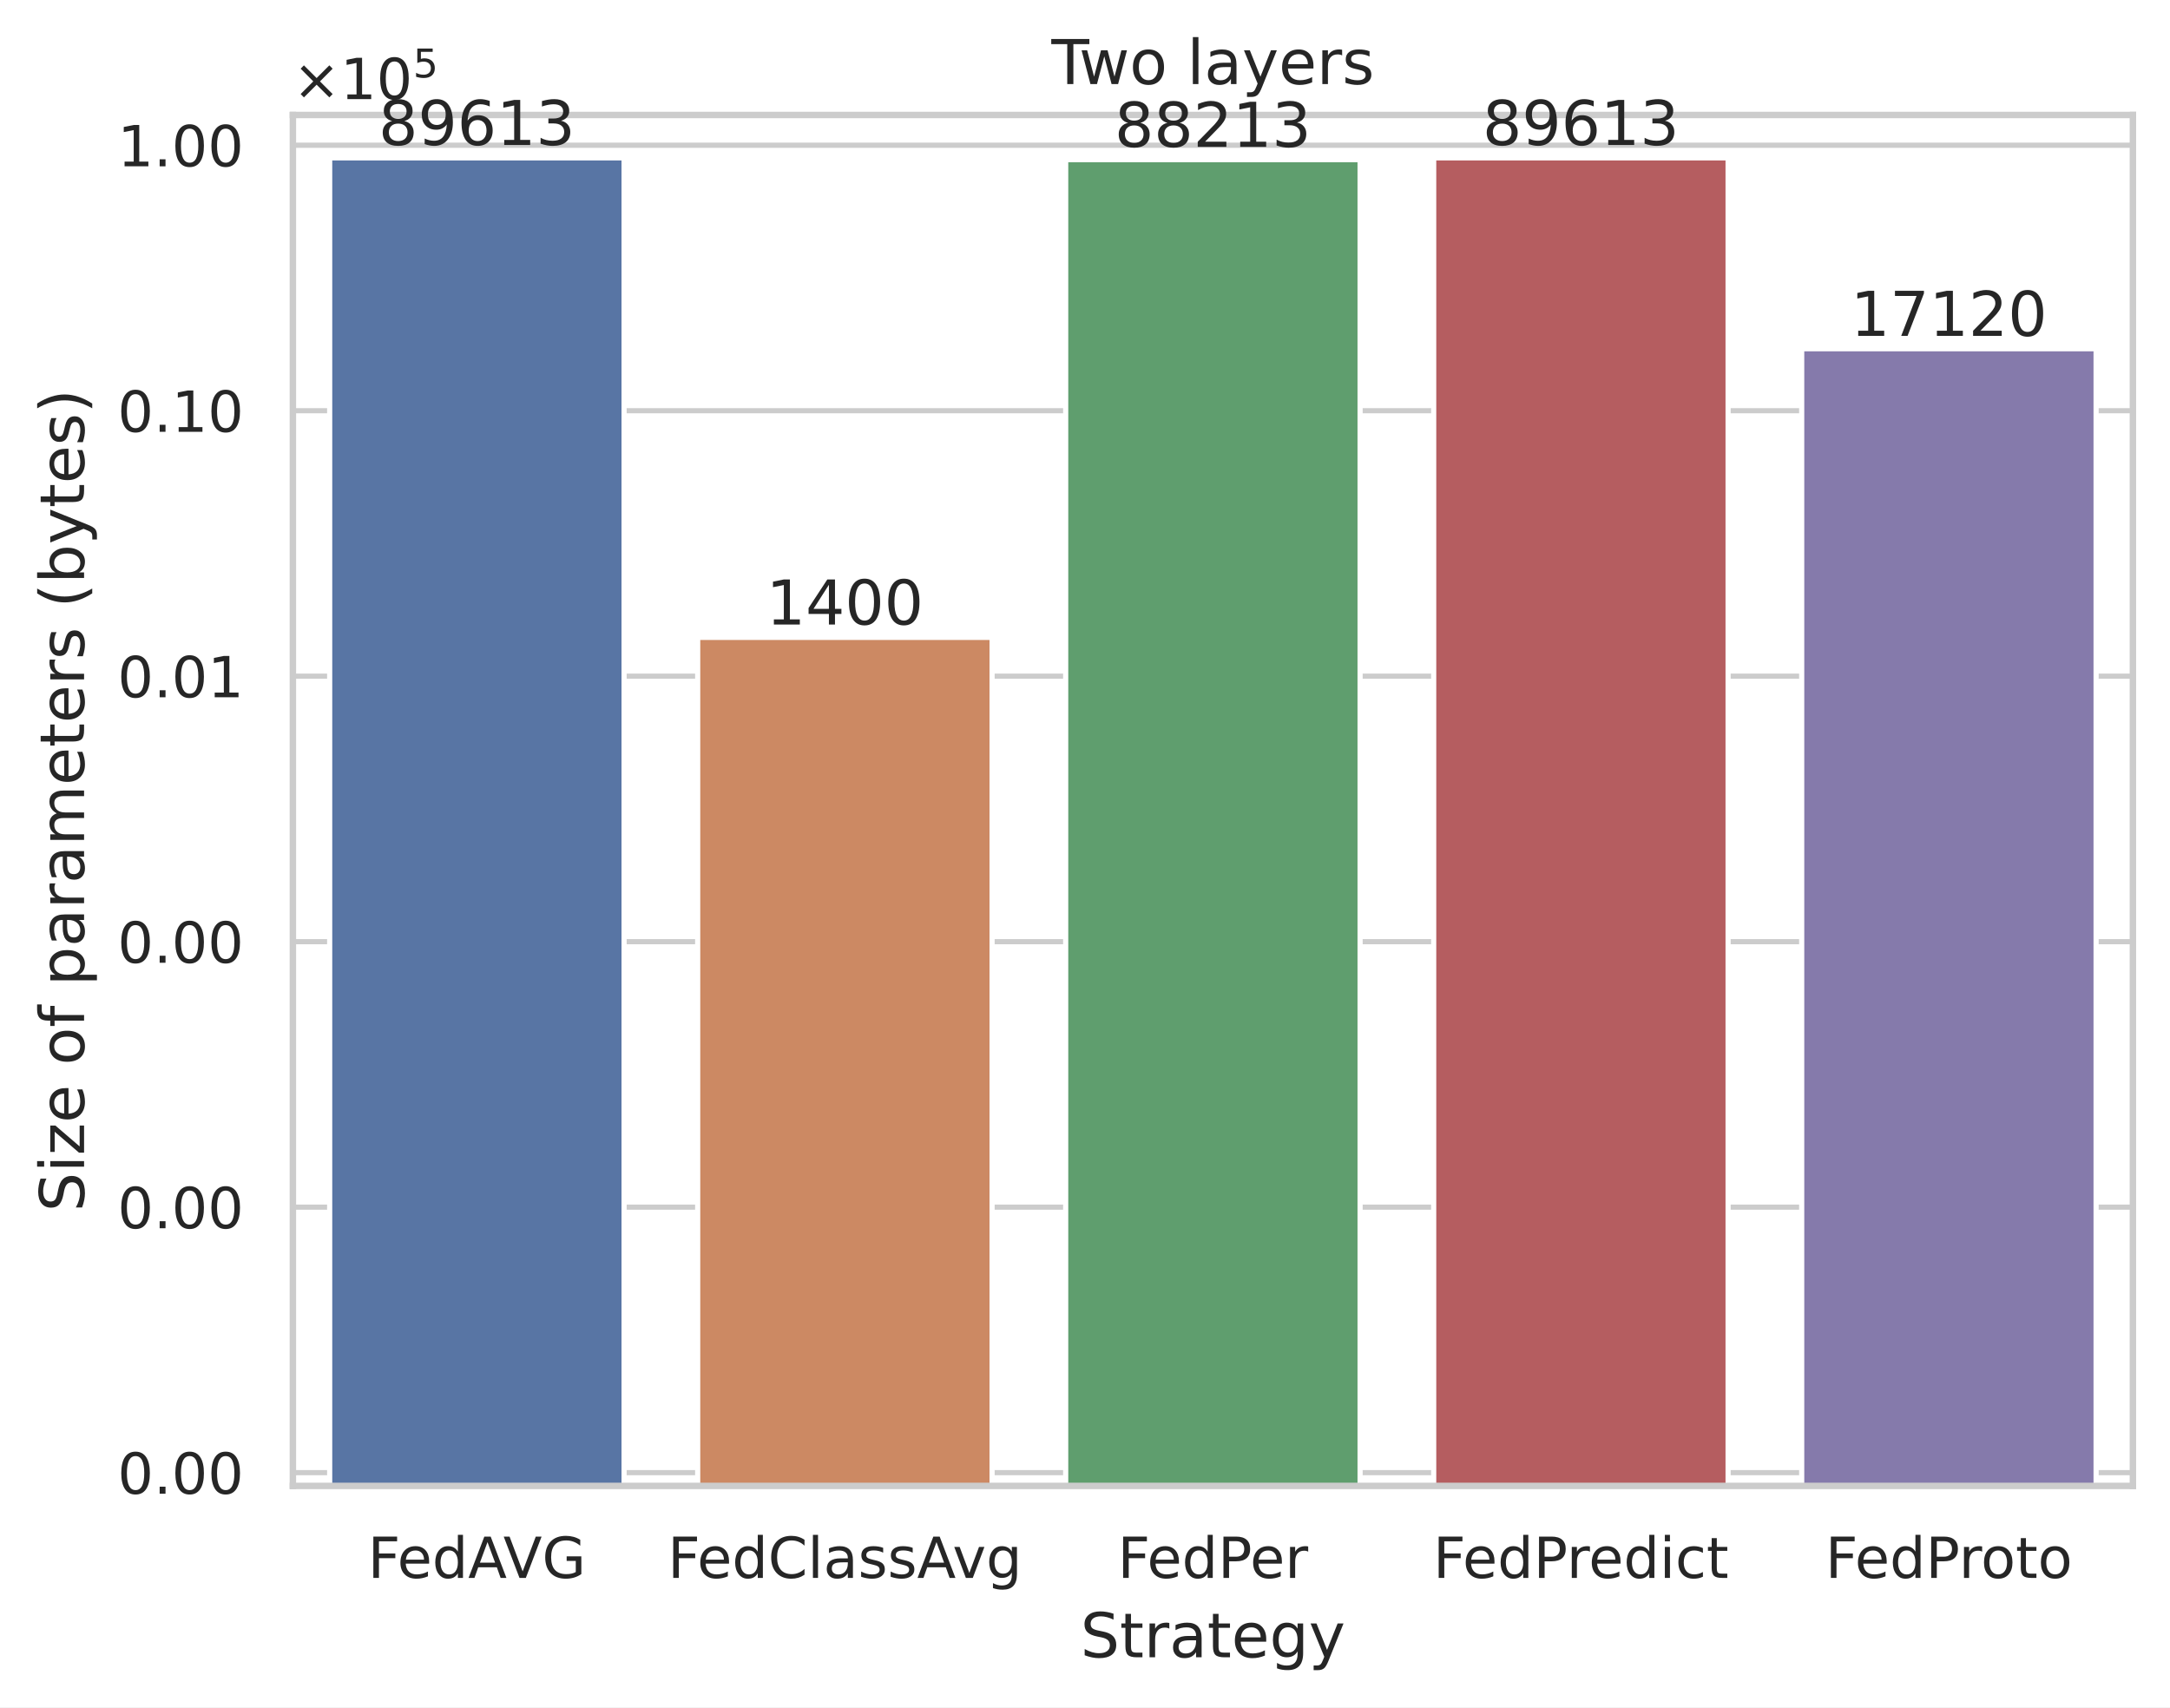
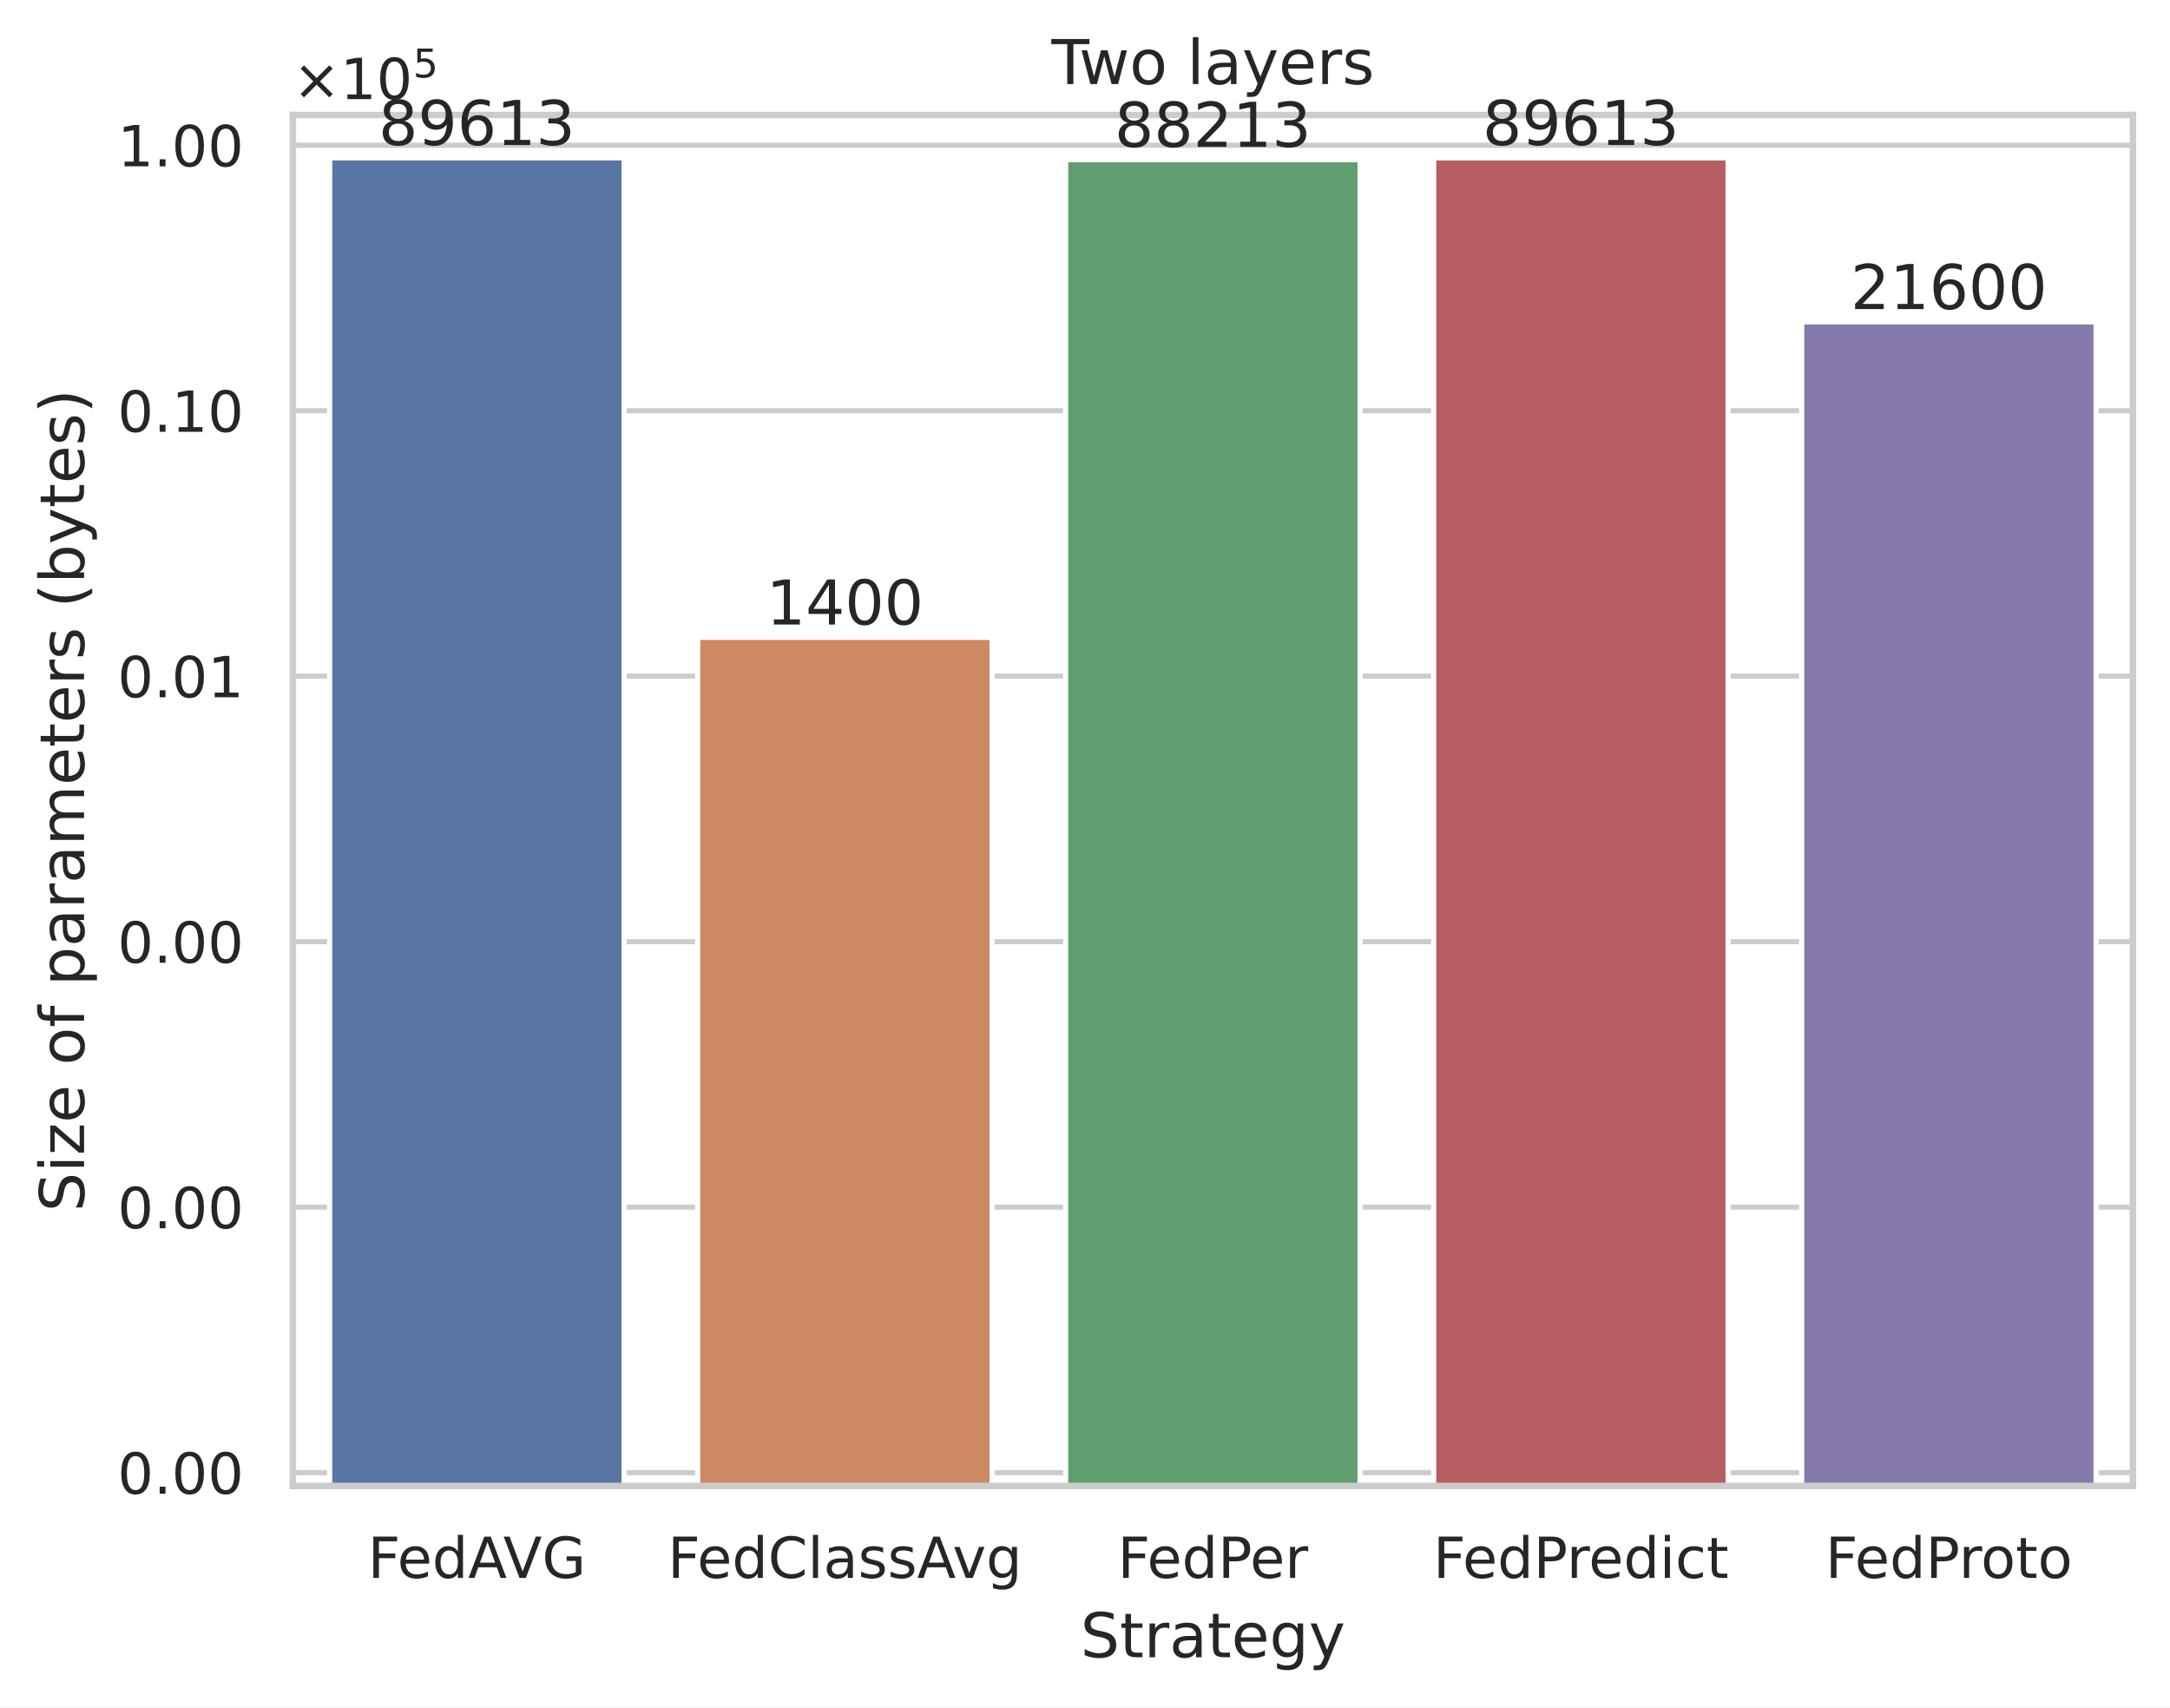
<svg xmlns="http://www.w3.org/2000/svg" xmlns:xlink="http://www.w3.org/1999/xlink" width="421.164pt" height="331.39pt" viewBox="0 0 421.164 331.39" version="1.1">
  <defs>
    <style type="text/css">*{stroke-linejoin: round; stroke-linecap: butt}</style>
  </defs>
  <g id="figure_1">
    <g id="patch_1">
      <path d="M 0 331.39  L 421.164 331.39  L 421.164 0  L 0 0  z " style="fill: #ffffff" />
    </g>
    <g id="axes_1">
      <g id="patch_2">
        <path d="M 56.844 288.43  L 413.964 288.43  L 413.964 22.318  L 56.844 22.318  z " style="fill: #ffffff" />
      </g>
      <g id="matplotlib.axis_1">
        <g id="xtick_1">
          <g id="text_1">
            <g style="fill: #262626" transform="translate(71.38333 306.2884) scale(0.11 -0.11)">
              <defs>
                <path id="DejaVuSans-46" d="M 628 4666  L 3309 4666  L 3309 4134  L 1259 4134  L 1259 2759  L 3109 2759  L 3109 2228  L 1259 2228  L 1259 0  L 628 0  L 628 4666  z " transform="scale(0.015625)" />
                <path id="DejaVuSans-65" d="M 3597 1894  L 3597 1613  L 953 1613  Q 991 1019 1311 708  Q 1631 397 2203 397  Q 2534 397 2845 478  Q 3156 559 3463 722  L 3463 178  Q 3153 47 2828 -22  Q 2503 -91 2169 -91  Q 1331 -91 842 396  Q 353 884 353 1716  Q 353 2575 817 3079  Q 1281 3584 2069 3584  Q 2775 3584 3186 3129  Q 3597 2675 3597 1894  z M 3022 2063  Q 3016 2534 2758 2815  Q 2500 3097 2075 3097  Q 1594 3097 1305 2825  Q 1016 2553 972 2059  L 3022 2063  z " transform="scale(0.015625)" />
                <path id="DejaVuSans-64" d="M 2906 2969  L 2906 4863  L 3481 4863  L 3481 0  L 2906 0  L 2906 525  Q 2725 213 2448 61  Q 2172 -91 1784 -91  Q 1150 -91 751 415  Q 353 922 353 1747  Q 353 2572 751 3078  Q 1150 3584 1784 3584  Q 2172 3584 2448 3432  Q 2725 3281 2906 2969  z M 947 1747  Q 947 1113 1208 752  Q 1469 391 1925 391  Q 2381 391 2643 752  Q 2906 1113 2906 1747  Q 2906 2381 2643 2742  Q 2381 3103 1925 3103  Q 1469 3103 1208 2742  Q 947 2381 947 1747  z " transform="scale(0.015625)" />
                <path id="DejaVuSans-41" d="M 2188 4044  L 1331 1722  L 3047 1722  L 2188 4044  z M 1831 4666  L 2547 4666  L 4325 0  L 3669 0  L 3244 1197  L 1141 1197  L 716 0  L 50 0  L 1831 4666  z " transform="scale(0.015625)" />
                <path id="DejaVuSans-56" d="M 1831 0  L 50 4666  L 709 4666  L 2188 738  L 3669 4666  L 4325 4666  L 2547 0  L 1831 0  z " transform="scale(0.015625)" />
                <path id="DejaVuSans-47" d="M 3809 666  L 3809 1919  L 2778 1919  L 2778 2438  L 4434 2438  L 4434 434  Q 4069 175 3628 42  Q 3188 -91 2688 -91  Q 1594 -91 976 548  Q 359 1188 359 2328  Q 359 3472 976 4111  Q 1594 4750 2688 4750  Q 3144 4750 3555 4637  Q 3966 4525 4313 4306  L 4313 3634  Q 3963 3931 3569 4081  Q 3175 4231 2741 4231  Q 1884 4231 1454 3753  Q 1025 3275 1025 2328  Q 1025 1384 1454 906  Q 1884 428 2741 428  Q 3075 428 3337 486  Q 3600 544 3809 666  z " transform="scale(0.015625)" />
              </defs>
              <use xlink:href="#DejaVuSans-46" />
              <use xlink:href="#DejaVuSans-65" x="52.02" />
              <use xlink:href="#DejaVuSans-64" x="113.543" />
              <use xlink:href="#DejaVuSans-41" x="177.02" />
              <use xlink:href="#DejaVuSans-56" x="239.053" />
              <use xlink:href="#DejaVuSans-47" x="307.461" />
            </g>
          </g>
        </g>
        <g id="xtick_2">
          <g id="text_2">
            <g style="fill: #262626" transform="translate(129.5876 306.2884) scale(0.11 -0.11)">
              <defs>
                <path id="DejaVuSans-43" d="M 4122 4306  L 4122 3641  Q 3803 3938 3442 4084  Q 3081 4231 2675 4231  Q 1875 4231 1450 3742  Q 1025 3253 1025 2328  Q 1025 1406 1450 917  Q 1875 428 2675 428  Q 3081 428 3442 575  Q 3803 722 4122 1019  L 4122 359  Q 3791 134 3420 21  Q 3050 -91 2638 -91  Q 1578 -91 968 557  Q 359 1206 359 2328  Q 359 3453 968 4101  Q 1578 4750 2638 4750  Q 3056 4750 3426 4639  Q 3797 4528 4122 4306  z " transform="scale(0.015625)" />
                <path id="DejaVuSans-6c" d="M 603 4863  L 1178 4863  L 1178 0  L 603 0  L 603 4863  z " transform="scale(0.015625)" />
                <path id="DejaVuSans-61" d="M 2194 1759  Q 1497 1759 1228 1600  Q 959 1441 959 1056  Q 959 750 1161 570  Q 1363 391 1709 391  Q 2188 391 2477 730  Q 2766 1069 2766 1631  L 2766 1759  L 2194 1759  z M 3341 1997  L 3341 0  L 2766 0  L 2766 531  Q 2569 213 2275 61  Q 1981 -91 1556 -91  Q 1019 -91 701 211  Q 384 513 384 1019  Q 384 1609 779 1909  Q 1175 2209 1959 2209  L 2766 2209  L 2766 2266  Q 2766 2663 2505 2880  Q 2244 3097 1772 3097  Q 1472 3097 1187 3025  Q 903 2953 641 2809  L 641 3341  Q 956 3463 1253 3523  Q 1550 3584 1831 3584  Q 2591 3584 2966 3190  Q 3341 2797 3341 1997  z " transform="scale(0.015625)" />
                <path id="DejaVuSans-73" d="M 2834 3397  L 2834 2853  Q 2591 2978 2328 3040  Q 2066 3103 1784 3103  Q 1356 3103 1142 2972  Q 928 2841 928 2578  Q 928 2378 1081 2264  Q 1234 2150 1697 2047  L 1894 2003  Q 2506 1872 2764 1633  Q 3022 1394 3022 966  Q 3022 478 2636 193  Q 2250 -91 1575 -91  Q 1294 -91 989 -36  Q 684 19 347 128  L 347 722  Q 666 556 975 473  Q 1284 391 1588 391  Q 1994 391 2212 530  Q 2431 669 2431 922  Q 2431 1156 2273 1281  Q 2116 1406 1581 1522  L 1381 1569  Q 847 1681 609 1914  Q 372 2147 372 2553  Q 372 3047 722 3315  Q 1072 3584 1716 3584  Q 2034 3584 2315 3537  Q 2597 3491 2834 3397  z " transform="scale(0.015625)" />
                <path id="DejaVuSans-76" d="M 191 3500  L 800 3500  L 1894 563  L 2988 3500  L 3597 3500  L 2284 0  L 1503 0  L 191 3500  z " transform="scale(0.015625)" />
                <path id="DejaVuSans-67" d="M 2906 1791  Q 2906 2416 2648 2759  Q 2391 3103 1925 3103  Q 1463 3103 1205 2759  Q 947 2416 947 1791  Q 947 1169 1205 825  Q 1463 481 1925 481  Q 2391 481 2648 825  Q 2906 1169 2906 1791  z M 3481 434  Q 3481 -459 3084 -895  Q 2688 -1331 1869 -1331  Q 1566 -1331 1297 -1286  Q 1028 -1241 775 -1147  L 775 -588  Q 1028 -725 1275 -790  Q 1522 -856 1778 -856  Q 2344 -856 2625 -561  Q 2906 -266 2906 331  L 2906 616  Q 2728 306 2450 153  Q 2172 0 1784 0  Q 1141 0 747 490  Q 353 981 353 1791  Q 353 2603 747 3093  Q 1141 3584 1784 3584  Q 2172 3584 2450 3431  Q 2728 3278 2906 2969  L 2906 3500  L 3481 3500  L 3481 434  z " transform="scale(0.015625)" />
              </defs>
              <use xlink:href="#DejaVuSans-46" />
              <use xlink:href="#DejaVuSans-65" x="52.02" />
              <use xlink:href="#DejaVuSans-64" x="113.543" />
              <use xlink:href="#DejaVuSans-43" x="177.02" />
              <use xlink:href="#DejaVuSans-6c" x="246.844" />
              <use xlink:href="#DejaVuSans-61" x="274.627" />
              <use xlink:href="#DejaVuSans-73" x="335.906" />
              <use xlink:href="#DejaVuSans-73" x="388.006" />
              <use xlink:href="#DejaVuSans-41" x="440.105" />
              <use xlink:href="#DejaVuSans-76" x="502.639" />
              <use xlink:href="#DejaVuSans-67" x="561.818" />
            </g>
          </g>
        </g>
        <g id="xtick_3">
          <g id="text_3">
            <g style="fill: #262626" transform="translate(216.9048 306.2884) scale(0.11 -0.11)">
              <defs>
                <path id="DejaVuSans-50" d="M 1259 4147  L 1259 2394  L 2053 2394  Q 2494 2394 2734 2622  Q 2975 2850 2975 3272  Q 2975 3691 2734 3919  Q 2494 4147 2053 4147  L 1259 4147  z M 628 4666  L 2053 4666  Q 2838 4666 3239 4311  Q 3641 3956 3641 3272  Q 3641 2581 3239 2228  Q 2838 1875 2053 1875  L 1259 1875  L 1259 0  L 628 0  L 628 4666  z " transform="scale(0.015625)" />
                <path id="DejaVuSans-72" d="M 2631 2963  Q 2534 3019 2420 3045  Q 2306 3072 2169 3072  Q 1681 3072 1420 2755  Q 1159 2438 1159 1844  L 1159 0  L 581 0  L 581 3500  L 1159 3500  L 1159 2956  Q 1341 3275 1631 3429  Q 1922 3584 2338 3584  Q 2397 3584 2469 3576  Q 2541 3569 2628 3553  L 2631 2963  z " transform="scale(0.015625)" />
              </defs>
              <use xlink:href="#DejaVuSans-46" />
              <use xlink:href="#DejaVuSans-65" x="52.02" />
              <use xlink:href="#DejaVuSans-64" x="113.543" />
              <use xlink:href="#DejaVuSans-50" x="177.02" />
              <use xlink:href="#DejaVuSans-65" x="233.697" />
              <use xlink:href="#DejaVuSans-72" x="295.221" />
            </g>
          </g>
        </g>
        <g id="xtick_4">
          <g id="text_4">
            <g style="fill: #262626" transform="translate(278.1495 306.2884) scale(0.11 -0.11)">
              <defs>
                <path id="DejaVuSans-69" d="M 603 3500  L 1178 3500  L 1178 0  L 603 0  L 603 3500  z M 603 4863  L 1178 4863  L 1178 4134  L 603 4134  L 603 4863  z " transform="scale(0.015625)" />
                <path id="DejaVuSans-63" d="M 3122 3366  L 3122 2828  Q 2878 2963 2633 3030  Q 2388 3097 2138 3097  Q 1578 3097 1268 2742  Q 959 2388 959 1747  Q 959 1106 1268 751  Q 1578 397 2138 397  Q 2388 397 2633 464  Q 2878 531 3122 666  L 3122 134  Q 2881 22 2623 -34  Q 2366 -91 2075 -91  Q 1284 -91 818 406  Q 353 903 353 1747  Q 353 2603 823 3093  Q 1294 3584 2113 3584  Q 2378 3584 2631 3529  Q 2884 3475 3122 3366  z " transform="scale(0.015625)" />
                <path id="DejaVuSans-74" d="M 1172 4494  L 1172 3500  L 2356 3500  L 2356 3053  L 1172 3053  L 1172 1153  Q 1172 725 1289 603  Q 1406 481 1766 481  L 2356 481  L 2356 0  L 1766 0  Q 1100 0 847 248  Q 594 497 594 1153  L 594 3053  L 172 3053  L 172 3500  L 594 3500  L 594 4494  L 1172 4494  z " transform="scale(0.015625)" />
              </defs>
              <use xlink:href="#DejaVuSans-46" />
              <use xlink:href="#DejaVuSans-65" x="52.02" />
              <use xlink:href="#DejaVuSans-64" x="113.543" />
              <use xlink:href="#DejaVuSans-50" x="177.02" />
              <use xlink:href="#DejaVuSans-72" x="235.572" />
              <use xlink:href="#DejaVuSans-65" x="274.436" />
              <use xlink:href="#DejaVuSans-64" x="335.959" />
              <use xlink:href="#DejaVuSans-69" x="399.436" />
              <use xlink:href="#DejaVuSans-63" x="427.219" />
              <use xlink:href="#DejaVuSans-74" x="482.199" />
            </g>
          </g>
        </g>
        <g id="xtick_5">
          <g id="text_5">
            <g style="fill: #262626" transform="translate(354.2709 306.2884) scale(0.11 -0.11)">
              <defs>
                <path id="DejaVuSans-6f" d="M 1959 3097  Q 1497 3097 1228 2736  Q 959 2375 959 1747  Q 959 1119 1226 758  Q 1494 397 1959 397  Q 2419 397 2687 759  Q 2956 1122 2956 1747  Q 2956 2369 2687 2733  Q 2419 3097 1959 3097  z M 1959 3584  Q 2709 3584 3137 3096  Q 3566 2609 3566 1747  Q 3566 888 3137 398  Q 2709 -91 1959 -91  Q 1206 -91 779 398  Q 353 888 353 1747  Q 353 2609 779 3096  Q 1206 3584 1959 3584  z " transform="scale(0.015625)" />
              </defs>
              <use xlink:href="#DejaVuSans-46" />
              <use xlink:href="#DejaVuSans-65" x="52.02" />
              <use xlink:href="#DejaVuSans-64" x="113.543" />
              <use xlink:href="#DejaVuSans-50" x="177.02" />
              <use xlink:href="#DejaVuSans-72" x="235.572" />
              <use xlink:href="#DejaVuSans-6f" x="274.436" />
              <use xlink:href="#DejaVuSans-74" x="335.617" />
              <use xlink:href="#DejaVuSans-6f" x="374.826" />
            </g>
          </g>
        </g>
        <g id="text_6">
          <g style="fill: #262626" transform="translate(209.6947 321.6942) scale(0.12 -0.12)">
            <defs>
              <path id="DejaVuSans-53" d="M 3425 4513  L 3425 3897  Q 3066 4069 2747 4153  Q 2428 4238 2131 4238  Q 1616 4238 1336 4038  Q 1056 3838 1056 3469  Q 1056 3159 1242 3001  Q 1428 2844 1947 2747  L 2328 2669  Q 3034 2534 3370 2195  Q 3706 1856 3706 1288  Q 3706 609 3251 259  Q 2797 -91 1919 -91  Q 1588 -91 1214 -16  Q 841 59 441 206  L 441 856  Q 825 641 1194 531  Q 1563 422 1919 422  Q 2459 422 2753 634  Q 3047 847 3047 1241  Q 3047 1584 2836 1778  Q 2625 1972 2144 2069  L 1759 2144  Q 1053 2284 737 2584  Q 422 2884 422 3419  Q 422 4038 858 4394  Q 1294 4750 2059 4750  Q 2388 4750 2728 4690  Q 3069 4631 3425 4513  z " transform="scale(0.015625)" />
              <path id="DejaVuSans-79" d="M 2059 -325  Q 1816 -950 1584 -1140  Q 1353 -1331 966 -1331  L 506 -1331  L 506 -850  L 844 -850  Q 1081 -850 1212 -737  Q 1344 -625 1503 -206  L 1606 56  L 191 3500  L 800 3500  L 1894 763  L 2988 3500  L 3597 3500  L 2059 -325  z " transform="scale(0.015625)" />
            </defs>
            <use xlink:href="#DejaVuSans-53" />
            <use xlink:href="#DejaVuSans-74" x="63.477" />
            <use xlink:href="#DejaVuSans-72" x="102.686" />
            <use xlink:href="#DejaVuSans-61" x="143.799" />
            <use xlink:href="#DejaVuSans-74" x="205.078" />
            <use xlink:href="#DejaVuSans-65" x="244.287" />
            <use xlink:href="#DejaVuSans-67" x="305.811" />
            <use xlink:href="#DejaVuSans-79" x="369.287" />
          </g>
        </g>
      </g>
      <g id="matplotlib.axis_2">
        <g id="ytick_1">
          <g id="line2d_1">
-             <path d="M 56.844 285.853  L 413.964 285.853  " clip-path="url(#pcc0e7ceb89)" style="fill: none; stroke: #cccccc; stroke-linecap: round" />
+             <path d="M 56.844 285.853  L 413.964 285.853  " clip-path="url(#p1fbf3cc707)" style="fill: none; stroke: #cccccc; stroke-linecap: round" />
          </g>
          <g id="text_7">
            <g style="fill: #262626" transform="translate(22.81375 290.0326) scale(0.11 -0.11)">
              <defs>
                <path id="DejaVuSans-30" d="M 2034 4250  Q 1547 4250 1301 3770  Q 1056 3291 1056 2328  Q 1056 1369 1301 889  Q 1547 409 2034 409  Q 2525 409 2770 889  Q 3016 1369 3016 2328  Q 3016 3291 2770 3770  Q 2525 4250 2034 4250  z M 2034 4750  Q 2819 4750 3233 4129  Q 3647 3509 3647 2328  Q 3647 1150 3233 529  Q 2819 -91 2034 -91  Q 1250 -91 836 529  Q 422 1150 422 2328  Q 422 3509 836 4129  Q 1250 4750 2034 4750  z " transform="scale(0.015625)" />
                <path id="DejaVuSans-2e" d="M 684 794  L 1344 794  L 1344 0  L 684 0  L 684 794  z " transform="scale(0.015625)" />
              </defs>
              <use xlink:href="#DejaVuSans-30" transform="translate(0 0.78125)" />
              <use xlink:href="#DejaVuSans-2e" transform="translate(63.62305 0.78125)" />
              <use xlink:href="#DejaVuSans-30" transform="translate(95.41016 0.78125)" />
              <use xlink:href="#DejaVuSans-30" transform="translate(159.0332 0.78125)" />
            </g>
          </g>
        </g>
        <g id="ytick_2">
          <g id="line2d_2">
-             <path d="M 56.844 234.321  L 413.964 234.321  " clip-path="url(#pcc0e7ceb89)" style="fill: none; stroke: #cccccc; stroke-linecap: round" />
+             <path d="M 56.844 234.321  L 413.964 234.321  " clip-path="url(#p1fbf3cc707)" style="fill: none; stroke: #cccccc; stroke-linecap: round" />
          </g>
          <g id="text_8">
            <g style="fill: #262626" transform="translate(22.81375 238.4999) scale(0.11 -0.11)">
              <use xlink:href="#DejaVuSans-30" transform="translate(0 0.78125)" />
              <use xlink:href="#DejaVuSans-2e" transform="translate(63.62305 0.78125)" />
              <use xlink:href="#DejaVuSans-30" transform="translate(95.41016 0.78125)" />
              <use xlink:href="#DejaVuSans-30" transform="translate(159.0332 0.78125)" />
            </g>
          </g>
        </g>
        <g id="ytick_3">
          <g id="line2d_3">
-             <path d="M 56.844 182.788  L 413.964 182.788  " clip-path="url(#pcc0e7ceb89)" style="fill: none; stroke: #cccccc; stroke-linecap: round" />
+             <path d="M 56.844 182.788  L 413.964 182.788  " clip-path="url(#p1fbf3cc707)" style="fill: none; stroke: #cccccc; stroke-linecap: round" />
          </g>
          <g id="text_9">
            <g style="fill: #262626" transform="translate(22.81375 186.9672) scale(0.11 -0.11)">
              <use xlink:href="#DejaVuSans-30" transform="translate(0 0.78125)" />
              <use xlink:href="#DejaVuSans-2e" transform="translate(63.62305 0.78125)" />
              <use xlink:href="#DejaVuSans-30" transform="translate(95.41016 0.78125)" />
              <use xlink:href="#DejaVuSans-30" transform="translate(159.0332 0.78125)" />
            </g>
          </g>
        </g>
        <g id="ytick_4">
          <g id="line2d_4">
-             <path d="M 56.844 131.255  L 413.964 131.255  " clip-path="url(#pcc0e7ceb89)" style="fill: none; stroke: #cccccc; stroke-linecap: round" />
+             <path d="M 56.844 131.255  L 413.964 131.255  " clip-path="url(#p1fbf3cc707)" style="fill: none; stroke: #cccccc; stroke-linecap: round" />
          </g>
          <g id="text_10">
            <g style="fill: #262626" transform="translate(22.81375 135.4345) scale(0.11 -0.11)">
              <defs>
                <path id="DejaVuSans-31" d="M 794 531  L 1825 531  L 1825 4091  L 703 3866  L 703 4441  L 1819 4666  L 2450 4666  L 2450 531  L 3481 531  L 3481 0  L 794 0  L 794 531  z " transform="scale(0.015625)" />
              </defs>
              <use xlink:href="#DejaVuSans-30" transform="translate(0 0.78125)" />
              <use xlink:href="#DejaVuSans-2e" transform="translate(63.62305 0.78125)" />
              <use xlink:href="#DejaVuSans-30" transform="translate(95.41016 0.78125)" />
              <use xlink:href="#DejaVuSans-31" transform="translate(159.0332 0.78125)" />
            </g>
          </g>
        </g>
        <g id="ytick_5">
          <g id="line2d_5">
-             <path d="M 56.844 79.723  L 413.964 79.723  " clip-path="url(#pcc0e7ceb89)" style="fill: none; stroke: #cccccc; stroke-linecap: round" />
+             <path d="M 56.844 79.723  L 413.964 79.723  " clip-path="url(#p1fbf3cc707)" style="fill: none; stroke: #cccccc; stroke-linecap: round" />
          </g>
          <g id="text_11">
            <g style="fill: #262626" transform="translate(22.81375 83.90179) scale(0.11 -0.11)">
              <use xlink:href="#DejaVuSans-30" transform="translate(0 0.78125)" />
              <use xlink:href="#DejaVuSans-2e" transform="translate(63.62305 0.78125)" />
              <use xlink:href="#DejaVuSans-31" transform="translate(95.41016 0.78125)" />
              <use xlink:href="#DejaVuSans-30" transform="translate(159.0332 0.78125)" />
            </g>
          </g>
        </g>
        <g id="ytick_6">
          <g id="line2d_6">
-             <path d="M 56.844 28.19  L 413.964 28.19  " clip-path="url(#pcc0e7ceb89)" style="fill: none; stroke: #cccccc; stroke-linecap: round" />
+             <path d="M 56.844 28.19  L 413.964 28.19  " clip-path="url(#p1fbf3cc707)" style="fill: none; stroke: #cccccc; stroke-linecap: round" />
          </g>
          <g id="text_12">
            <g style="fill: #262626" transform="translate(22.81375 32.36908) scale(0.11 -0.11)">
              <use xlink:href="#DejaVuSans-31" transform="translate(0 0.78125)" />
              <use xlink:href="#DejaVuSans-2e" transform="translate(63.62305 0.78125)" />
              <use xlink:href="#DejaVuSans-30" transform="translate(95.41016 0.78125)" />
              <use xlink:href="#DejaVuSans-30" transform="translate(159.0332 0.78125)" />
            </g>
          </g>
        </g>
        <g id="ytick_7" />
        <g id="ytick_8" />
        <g id="ytick_9" />
        <g id="ytick_10" />
        <g id="ytick_11" />
        <g id="ytick_12" />
        <g id="ytick_13" />
        <g id="ytick_14" />
        <g id="ytick_15" />
        <g id="ytick_16" />
        <g id="ytick_17" />
        <g id="ytick_18" />
        <g id="ytick_19" />
        <g id="ytick_20" />
        <g id="ytick_21" />
        <g id="ytick_22" />
        <g id="ytick_23" />
        <g id="ytick_24" />
        <g id="ytick_25" />
        <g id="ytick_26" />
        <g id="ytick_27" />
        <g id="ytick_28" />
        <g id="ytick_29" />
        <g id="ytick_30" />
        <g id="ytick_31" />
        <g id="ytick_32" />
        <g id="ytick_33" />
        <g id="ytick_34" />
        <g id="ytick_35" />
        <g id="ytick_36" />
        <g id="ytick_37" />
        <g id="ytick_38" />
        <g id="ytick_39" />
        <g id="ytick_40" />
        <g id="ytick_41" />
        <g id="ytick_42" />
        <g id="ytick_43" />
        <g id="ytick_44" />
        <g id="ytick_45" />
        <g id="ytick_46" />
        <g id="ytick_47" />
        <g id="text_13">
          <g style="fill: #262626" transform="translate(16.31812 235.2088) rotate(-90) scale(0.12 -0.12)">
            <defs>
              <path id="DejaVuSans-7a" d="M 353 3500  L 3084 3500  L 3084 2975  L 922 459  L 3084 459  L 3084 0  L 275 0  L 275 525  L 2438 3041  L 353 3041  L 353 3500  z " transform="scale(0.015625)" />
              <path id="DejaVuSans-20" transform="scale(0.015625)" />
              <path id="DejaVuSans-66" d="M 2375 4863  L 2375 4384  L 1825 4384  Q 1516 4384 1395 4259  Q 1275 4134 1275 3809  L 1275 3500  L 2222 3500  L 2222 3053  L 1275 3053  L 1275 0  L 697 0  L 697 3053  L 147 3053  L 147 3500  L 697 3500  L 697 3744  Q 697 4328 969 4595  Q 1241 4863 1831 4863  L 2375 4863  z " transform="scale(0.015625)" />
              <path id="DejaVuSans-70" d="M 1159 525  L 1159 -1331  L 581 -1331  L 581 3500  L 1159 3500  L 1159 2969  Q 1341 3281 1617 3432  Q 1894 3584 2278 3584  Q 2916 3584 3314 3078  Q 3713 2572 3713 1747  Q 3713 922 3314 415  Q 2916 -91 2278 -91  Q 1894 -91 1617 61  Q 1341 213 1159 525  z M 3116 1747  Q 3116 2381 2855 2742  Q 2594 3103 2138 3103  Q 1681 3103 1420 2742  Q 1159 2381 1159 1747  Q 1159 1113 1420 752  Q 1681 391 2138 391  Q 2594 391 2855 752  Q 3116 1113 3116 1747  z " transform="scale(0.015625)" />
              <path id="DejaVuSans-6d" d="M 3328 2828  Q 3544 3216 3844 3400  Q 4144 3584 4550 3584  Q 5097 3584 5394 3201  Q 5691 2819 5691 2113  L 5691 0  L 5113 0  L 5113 2094  Q 5113 2597 4934 2840  Q 4756 3084 4391 3084  Q 3944 3084 3684 2787  Q 3425 2491 3425 1978  L 3425 0  L 2847 0  L 2847 2094  Q 2847 2600 2669 2842  Q 2491 3084 2119 3084  Q 1678 3084 1418 2786  Q 1159 2488 1159 1978  L 1159 0  L 581 0  L 581 3500  L 1159 3500  L 1159 2956  Q 1356 3278 1631 3431  Q 1906 3584 2284 3584  Q 2666 3584 2933 3390  Q 3200 3197 3328 2828  z " transform="scale(0.015625)" />
              <path id="DejaVuSans-28" d="M 1984 4856  Q 1566 4138 1362 3434  Q 1159 2731 1159 2009  Q 1159 1288 1364 580  Q 1569 -128 1984 -844  L 1484 -844  Q 1016 -109 783 600  Q 550 1309 550 2009  Q 550 2706 781 3412  Q 1013 4119 1484 4856  L 1984 4856  z " transform="scale(0.015625)" />
              <path id="DejaVuSans-62" d="M 3116 1747  Q 3116 2381 2855 2742  Q 2594 3103 2138 3103  Q 1681 3103 1420 2742  Q 1159 2381 1159 1747  Q 1159 1113 1420 752  Q 1681 391 2138 391  Q 2594 391 2855 752  Q 3116 1113 3116 1747  z M 1159 2969  Q 1341 3281 1617 3432  Q 1894 3584 2278 3584  Q 2916 3584 3314 3078  Q 3713 2572 3713 1747  Q 3713 922 3314 415  Q 2916 -91 2278 -91  Q 1894 -91 1617 61  Q 1341 213 1159 525  L 1159 0  L 581 0  L 581 4863  L 1159 4863  L 1159 2969  z " transform="scale(0.015625)" />
              <path id="DejaVuSans-29" d="M 513 4856  L 1013 4856  Q 1481 4119 1714 3412  Q 1947 2706 1947 2009  Q 1947 1309 1714 600  Q 1481 -109 1013 -844  L 513 -844  Q 928 -128 1133 580  Q 1338 1288 1338 2009  Q 1338 2731 1133 3434  Q 928 4138 513 4856  z " transform="scale(0.015625)" />
            </defs>
            <use xlink:href="#DejaVuSans-53" />
            <use xlink:href="#DejaVuSans-69" x="63.477" />
            <use xlink:href="#DejaVuSans-7a" x="91.26" />
            <use xlink:href="#DejaVuSans-65" x="143.75" />
            <use xlink:href="#DejaVuSans-20" x="205.273" />
            <use xlink:href="#DejaVuSans-6f" x="237.061" />
            <use xlink:href="#DejaVuSans-66" x="298.242" />
            <use xlink:href="#DejaVuSans-20" x="333.447" />
            <use xlink:href="#DejaVuSans-70" x="365.234" />
            <use xlink:href="#DejaVuSans-61" x="428.711" />
            <use xlink:href="#DejaVuSans-72" x="489.99" />
            <use xlink:href="#DejaVuSans-61" x="531.104" />
            <use xlink:href="#DejaVuSans-6d" x="592.383" />
            <use xlink:href="#DejaVuSans-65" x="689.795" />
            <use xlink:href="#DejaVuSans-74" x="751.318" />
            <use xlink:href="#DejaVuSans-65" x="790.527" />
            <use xlink:href="#DejaVuSans-72" x="852.051" />
            <use xlink:href="#DejaVuSans-73" x="893.164" />
            <use xlink:href="#DejaVuSans-20" x="945.264" />
            <use xlink:href="#DejaVuSans-28" x="977.051" />
            <use xlink:href="#DejaVuSans-62" x="1016.064" />
            <use xlink:href="#DejaVuSans-79" x="1079.541" />
            <use xlink:href="#DejaVuSans-74" x="1138.721" />
            <use xlink:href="#DejaVuSans-65" x="1177.93" />
            <use xlink:href="#DejaVuSans-73" x="1239.453" />
            <use xlink:href="#DejaVuSans-29" x="1291.553" />
          </g>
        </g>
        <g id="text_14">
          <g style="fill: #262626" transform="translate(56.84375 19.31812) scale(0.11 -0.11)">
            <defs>
              <path id="DejaVuSans-d7" d="M 4488 3438  L 3059 2003  L 4488 575  L 4116 197  L 2681 1631  L 1247 197  L 878 575  L 2303 2003  L 878 3438  L 1247 3816  L 2681 2381  L 4116 3816  L 4488 3438  z " transform="scale(0.015625)" />
              <path id="DejaVuSans-35" d="M 691 4666  L 3169 4666  L 3169 4134  L 1269 4134  L 1269 2991  Q 1406 3038 1543 3061  Q 1681 3084 1819 3084  Q 2600 3084 3056 2656  Q 3513 2228 3513 1497  Q 3513 744 3044 326  Q 2575 -91 1722 -91  Q 1428 -91 1123 -41  Q 819 9 494 109  L 494 744  Q 775 591 1075 516  Q 1375 441 1709 441  Q 2250 441 2565 725  Q 2881 1009 2881 1497  Q 2881 1984 2565 2268  Q 2250 2553 1709 2553  Q 1456 2553 1204 2497  Q 953 2441 691 2322  L 691 4666  z " transform="scale(0.015625)" />
            </defs>
            <use xlink:href="#DejaVuSans-d7" transform="translate(0 0.684375)" />
            <use xlink:href="#DejaVuSans-31" transform="translate(83.78906 0.684375)" />
            <use xlink:href="#DejaVuSans-30" transform="translate(147.4121 0.684375)" />
            <use xlink:href="#DejaVuSans-35" transform="translate(211.9922 38.96563) scale(0.7)" />
          </g>
        </g>
      </g>
      <g id="patch_3">
-         <path d="M 63.986 51818.564  L 121.125 51818.564  L 121.125 30.644  L 63.986 30.644  z " clip-path="url(#pcc0e7ceb89)" style="fill: #5875a4; stroke: #ffffff; stroke-linejoin: miter" />
+         <path d="M 63.986 51818.564  L 121.125 51818.564  L 121.125 30.644  L 63.986 30.644  z " clip-path="url(#p1fbf3cc707)" style="fill: #5875a4; stroke: #ffffff; stroke-linejoin: miter" />
      </g>
      <g id="patch_4">
-         <path d="M 135.41 51818.564  L 192.549 51818.564  L 192.549 123.725  L 135.41 123.725  z " clip-path="url(#pcc0e7ceb89)" style="fill: #cc8963; stroke: #ffffff; stroke-linejoin: miter" />
+         <path d="M 135.41 51818.564  L 192.549 51818.564  L 192.549 123.725  L 135.41 123.725  z " clip-path="url(#p1fbf3cc707)" style="fill: #cc8963; stroke: #ffffff; stroke-linejoin: miter" />
      </g>
      <g id="patch_5">
-         <path d="M 206.834 51818.564  L 263.973 51818.564  L 263.973 30.997  L 206.834 30.997  z " clip-path="url(#pcc0e7ceb89)" style="fill: #5f9e6e; stroke: #ffffff; stroke-linejoin: miter" />
+         <path d="M 206.834 51818.564  L 263.973 51818.564  L 263.973 30.997  L 206.834 30.997  z " clip-path="url(#p1fbf3cc707)" style="fill: #5f9e6e; stroke: #ffffff; stroke-linejoin: miter" />
      </g>
      <g id="patch_6">
-         <path d="M 278.258 51818.564  L 335.397 51818.564  L 335.397 30.644  L 278.258 30.644  z " clip-path="url(#pcc0e7ceb89)" style="fill: #b55d60; stroke: #ffffff; stroke-linejoin: miter" />
+         <path d="M 278.258 51818.564  L 335.397 51818.564  L 335.397 30.644  L 278.258 30.644  z " clip-path="url(#p1fbf3cc707)" style="fill: #b55d60; stroke: #ffffff; stroke-linejoin: miter" />
      </g>
      <g id="patch_7">
-         <path d="M 349.682 51818.564  L 406.821 51818.564  L 406.821 67.69  L 349.682 67.69  z " clip-path="url(#pcc0e7ceb89)" style="fill: #857aab; stroke: #ffffff; stroke-linejoin: miter" />
+         <path d="M 349.682 51818.564  L 406.821 51818.564  L 406.821 62.487  L 349.682 62.487  z " clip-path="url(#p1fbf3cc707)" style="fill: #857aab; stroke: #ffffff; stroke-linejoin: miter" />
      </g>
      <g id="line2d_7">
-         <path clip-path="url(#pcc0e7ceb89)" style="fill: none; stroke: #424242; stroke-width: 2.7; stroke-linecap: round" />
+         <path clip-path="url(#p1fbf3cc707)" style="fill: none; stroke: #424242; stroke-width: 2.7; stroke-linecap: round" />
      </g>
      <g id="line2d_8">
-         <path clip-path="url(#pcc0e7ceb89)" style="fill: none; stroke: #424242; stroke-width: 2.7; stroke-linecap: round" />
+         <path clip-path="url(#p1fbf3cc707)" style="fill: none; stroke: #424242; stroke-width: 2.7; stroke-linecap: round" />
      </g>
      <g id="line2d_9">
-         <path clip-path="url(#pcc0e7ceb89)" style="fill: none; stroke: #424242; stroke-width: 2.7; stroke-linecap: round" />
+         <path clip-path="url(#p1fbf3cc707)" style="fill: none; stroke: #424242; stroke-width: 2.7; stroke-linecap: round" />
      </g>
      <g id="line2d_10">
-         <path clip-path="url(#pcc0e7ceb89)" style="fill: none; stroke: #424242; stroke-width: 2.7; stroke-linecap: round" />
+         <path clip-path="url(#p1fbf3cc707)" style="fill: none; stroke: #424242; stroke-width: 2.7; stroke-linecap: round" />
      </g>
      <g id="line2d_11">
-         <path clip-path="url(#pcc0e7ceb89)" style="fill: none; stroke: #424242; stroke-width: 2.7; stroke-linecap: round" />
+         <path clip-path="url(#p1fbf3cc707)" style="fill: none; stroke: #424242; stroke-width: 2.7; stroke-linecap: round" />
      </g>
      <g id="patch_8">
        <path d="M 56.844 288.43  L 56.844 22.318  " style="fill: none; stroke: #cccccc; stroke-width: 1.25; stroke-linejoin: miter; stroke-linecap: square" />
      </g>
      <g id="patch_9">
        <path d="M 413.964 288.43  L 413.964 22.318  " style="fill: none; stroke: #cccccc; stroke-width: 1.25; stroke-linejoin: miter; stroke-linecap: square" />
      </g>
      <g id="patch_10">
        <path d="M 56.844 288.43  L 413.964 288.43  " style="fill: none; stroke: #cccccc; stroke-width: 1.25; stroke-linejoin: miter; stroke-linecap: square" />
      </g>
      <g id="patch_11">
        <path d="M 56.844 22.318  L 413.964 22.318  " style="fill: none; stroke: #cccccc; stroke-width: 1.25; stroke-linejoin: miter; stroke-linecap: square" />
      </g>
      <g id="text_15">
        <g style="fill: #262626" transform="translate(73.46825 28.14876) scale(0.12 -0.12)">
          <defs>
            <path id="DejaVuSans-38" d="M 2034 2216  Q 1584 2216 1326 1975  Q 1069 1734 1069 1313  Q 1069 891 1326 650  Q 1584 409 2034 409  Q 2484 409 2743 651  Q 3003 894 3003 1313  Q 3003 1734 2745 1975  Q 2488 2216 2034 2216  z M 1403 2484  Q 997 2584 770 2862  Q 544 3141 544 3541  Q 544 4100 942 4425  Q 1341 4750 2034 4750  Q 2731 4750 3128 4425  Q 3525 4100 3525 3541  Q 3525 3141 3298 2862  Q 3072 2584 2669 2484  Q 3125 2378 3379 2068  Q 3634 1759 3634 1313  Q 3634 634 3220 271  Q 2806 -91 2034 -91  Q 1263 -91 848 271  Q 434 634 434 1313  Q 434 1759 690 2068  Q 947 2378 1403 2484  z M 1172 3481  Q 1172 3119 1398 2916  Q 1625 2713 2034 2713  Q 2441 2713 2670 2916  Q 2900 3119 2900 3481  Q 2900 3844 2670 4047  Q 2441 4250 2034 4250  Q 1625 4250 1398 4047  Q 1172 3844 1172 3481  z " transform="scale(0.015625)" />
            <path id="DejaVuSans-39" d="M 703 97  L 703 672  Q 941 559 1184 500  Q 1428 441 1663 441  Q 2288 441 2617 861  Q 2947 1281 2994 2138  Q 2813 1869 2534 1725  Q 2256 1581 1919 1581  Q 1219 1581 811 2004  Q 403 2428 403 3163  Q 403 3881 828 4315  Q 1253 4750 1959 4750  Q 2769 4750 3195 4129  Q 3622 3509 3622 2328  Q 3622 1225 3098 567  Q 2575 -91 1691 -91  Q 1453 -91 1209 -44  Q 966 3 703 97  z M 1959 2075  Q 2384 2075 2632 2365  Q 2881 2656 2881 3163  Q 2881 3666 2632 3958  Q 2384 4250 1959 4250  Q 1534 4250 1286 3958  Q 1038 3666 1038 3163  Q 1038 2656 1286 2365  Q 1534 2075 1959 2075  z " transform="scale(0.015625)" />
            <path id="DejaVuSans-36" d="M 2113 2584  Q 1688 2584 1439 2293  Q 1191 2003 1191 1497  Q 1191 994 1439 701  Q 1688 409 2113 409  Q 2538 409 2786 701  Q 3034 994 3034 1497  Q 3034 2003 2786 2293  Q 2538 2584 2113 2584  z M 3366 4563  L 3366 3988  Q 3128 4100 2886 4159  Q 2644 4219 2406 4219  Q 1781 4219 1451 3797  Q 1122 3375 1075 2522  Q 1259 2794 1537 2939  Q 1816 3084 2150 3084  Q 2853 3084 3261 2657  Q 3669 2231 3669 1497  Q 3669 778 3244 343  Q 2819 -91 2113 -91  Q 1303 -91 875 529  Q 447 1150 447 2328  Q 447 3434 972 4092  Q 1497 4750 2381 4750  Q 2619 4750 2861 4703  Q 3103 4656 3366 4563  z " transform="scale(0.015625)" />
            <path id="DejaVuSans-33" d="M 2597 2516  Q 3050 2419 3304 2112  Q 3559 1806 3559 1356  Q 3559 666 3084 287  Q 2609 -91 1734 -91  Q 1441 -91 1130 -33  Q 819 25 488 141  L 488 750  Q 750 597 1062 519  Q 1375 441 1716 441  Q 2309 441 2620 675  Q 2931 909 2931 1356  Q 2931 1769 2642 2001  Q 2353 2234 1838 2234  L 1294 2234  L 1294 2753  L 1863 2753  Q 2328 2753 2575 2939  Q 2822 3125 2822 3475  Q 2822 3834 2567 4026  Q 2313 4219 1838 4219  Q 1578 4219 1281 4162  Q 984 4106 628 3988  L 628 4550  Q 988 4650 1302 4700  Q 1616 4750 1894 4750  Q 2613 4750 3031 4423  Q 3450 4097 3450 3541  Q 3450 3153 3228 2886  Q 3006 2619 2597 2516  z " transform="scale(0.015625)" />
          </defs>
          <use xlink:href="#DejaVuSans-38" />
          <use xlink:href="#DejaVuSans-39" x="63.623" />
          <use xlink:href="#DejaVuSans-36" x="127.246" />
          <use xlink:href="#DejaVuSans-31" x="190.869" />
          <use xlink:href="#DejaVuSans-33" x="254.492" />
        </g>
      </g>
      <g id="text_16">
        <g style="fill: #262626" transform="translate(148.7098 121.2294) scale(0.12 -0.12)">
          <defs>
            <path id="DejaVuSans-34" d="M 2419 4116  L 825 1625  L 2419 1625  L 2419 4116  z M 2253 4666  L 3047 4666  L 3047 1625  L 3713 1625  L 3713 1100  L 3047 1100  L 3047 0  L 2419 0  L 2419 1100  L 313 1100  L 313 1709  L 2253 4666  z " transform="scale(0.015625)" />
          </defs>
          <use xlink:href="#DejaVuSans-31" />
          <use xlink:href="#DejaVuSans-34" x="63.623" />
          <use xlink:href="#DejaVuSans-30" x="127.246" />
          <use xlink:href="#DejaVuSans-30" x="190.869" />
        </g>
      </g>
      <g id="text_17">
        <g style="fill: #262626" transform="translate(216.3162 28.50116) scale(0.12 -0.12)">
          <defs>
            <path id="DejaVuSans-32" d="M 1228 531  L 3431 531  L 3431 0  L 469 0  L 469 531  Q 828 903 1448 1529  Q 2069 2156 2228 2338  Q 2531 2678 2651 2914  Q 2772 3150 2772 3378  Q 2772 3750 2511 3984  Q 2250 4219 1831 4219  Q 1534 4219 1204 4116  Q 875 4013 500 3803  L 500 4441  Q 881 4594 1212 4672  Q 1544 4750 1819 4750  Q 2544 4750 2975 4387  Q 3406 4025 3406 3419  Q 3406 3131 3298 2873  Q 3191 2616 2906 2266  Q 2828 2175 2409 1742  Q 1991 1309 1228 531  z " transform="scale(0.015625)" />
          </defs>
          <use xlink:href="#DejaVuSans-38" />
          <use xlink:href="#DejaVuSans-38" x="63.623" />
          <use xlink:href="#DejaVuSans-32" x="127.246" />
          <use xlink:href="#DejaVuSans-31" x="190.869" />
          <use xlink:href="#DejaVuSans-33" x="254.492" />
        </g>
      </g>
      <g id="text_18">
        <g style="fill: #262626" transform="translate(287.7403 28.14876) scale(0.12 -0.12)">
          <use xlink:href="#DejaVuSans-38" />
          <use xlink:href="#DejaVuSans-39" x="63.623" />
          <use xlink:href="#DejaVuSans-36" x="127.246" />
          <use xlink:href="#DejaVuSans-31" x="190.869" />
          <use xlink:href="#DejaVuSans-33" x="254.492" />
        </g>
      </g>
      <g id="text_19">
-         <g style="fill: #262626" transform="translate(359.1642 65.19394) scale(0.12 -0.12)">
-           <defs>
-             <path id="DejaVuSans-37" d="M 525 4666  L 3525 4666  L 3525 4397  L 1831 0  L 1172 0  L 2766 4134  L 525 4134  L 525 4666  z " transform="scale(0.015625)" />
-           </defs>
-           <use xlink:href="#DejaVuSans-31" />
-           <use xlink:href="#DejaVuSans-37" x="63.623" />
-           <use xlink:href="#DejaVuSans-31" x="127.246" />
-           <use xlink:href="#DejaVuSans-32" x="190.869" />
+         <g style="fill: #262626" transform="translate(359.1642 59.99171) scale(0.12 -0.12)">
+           <use xlink:href="#DejaVuSans-32" />
+           <use xlink:href="#DejaVuSans-31" x="63.623" />
+           <use xlink:href="#DejaVuSans-36" x="127.246" />
+           <use xlink:href="#DejaVuSans-30" x="190.869" />
          <use xlink:href="#DejaVuSans-30" x="254.492" />
        </g>
      </g>
      <g id="text_20">
        <g style="fill: #262626" transform="translate(204.065 16.31812) scale(0.12 -0.12)">
          <defs>
            <path id="DejaVuSans-54" d="M -19 4666  L 3928 4666  L 3928 4134  L 2272 4134  L 2272 0  L 1638 0  L 1638 4134  L -19 4134  L -19 4666  z " transform="scale(0.015625)" />
            <path id="DejaVuSans-77" d="M 269 3500  L 844 3500  L 1563 769  L 2278 3500  L 2956 3500  L 3675 769  L 4391 3500  L 4966 3500  L 4050 0  L 3372 0  L 2619 2869  L 1863 0  L 1184 0  L 269 3500  z " transform="scale(0.015625)" />
          </defs>
          <use xlink:href="#DejaVuSans-54" />
          <use xlink:href="#DejaVuSans-77" x="44.584" />
          <use xlink:href="#DejaVuSans-6f" x="126.371" />
          <use xlink:href="#DejaVuSans-20" x="187.553" />
          <use xlink:href="#DejaVuSans-6c" x="219.34" />
          <use xlink:href="#DejaVuSans-61" x="247.123" />
          <use xlink:href="#DejaVuSans-79" x="308.402" />
          <use xlink:href="#DejaVuSans-65" x="367.582" />
          <use xlink:href="#DejaVuSans-72" x="429.105" />
          <use xlink:href="#DejaVuSans-73" x="470.219" />
        </g>
      </g>
    </g>
  </g>
  <defs>
-     <clipPath id="pcc0e7ceb89">
+     <clipPath id="p1fbf3cc707">
      <rect x="56.844" y="22.318" width="357.12" height="266.112" />
    </clipPath>
  </defs>
</svg>
